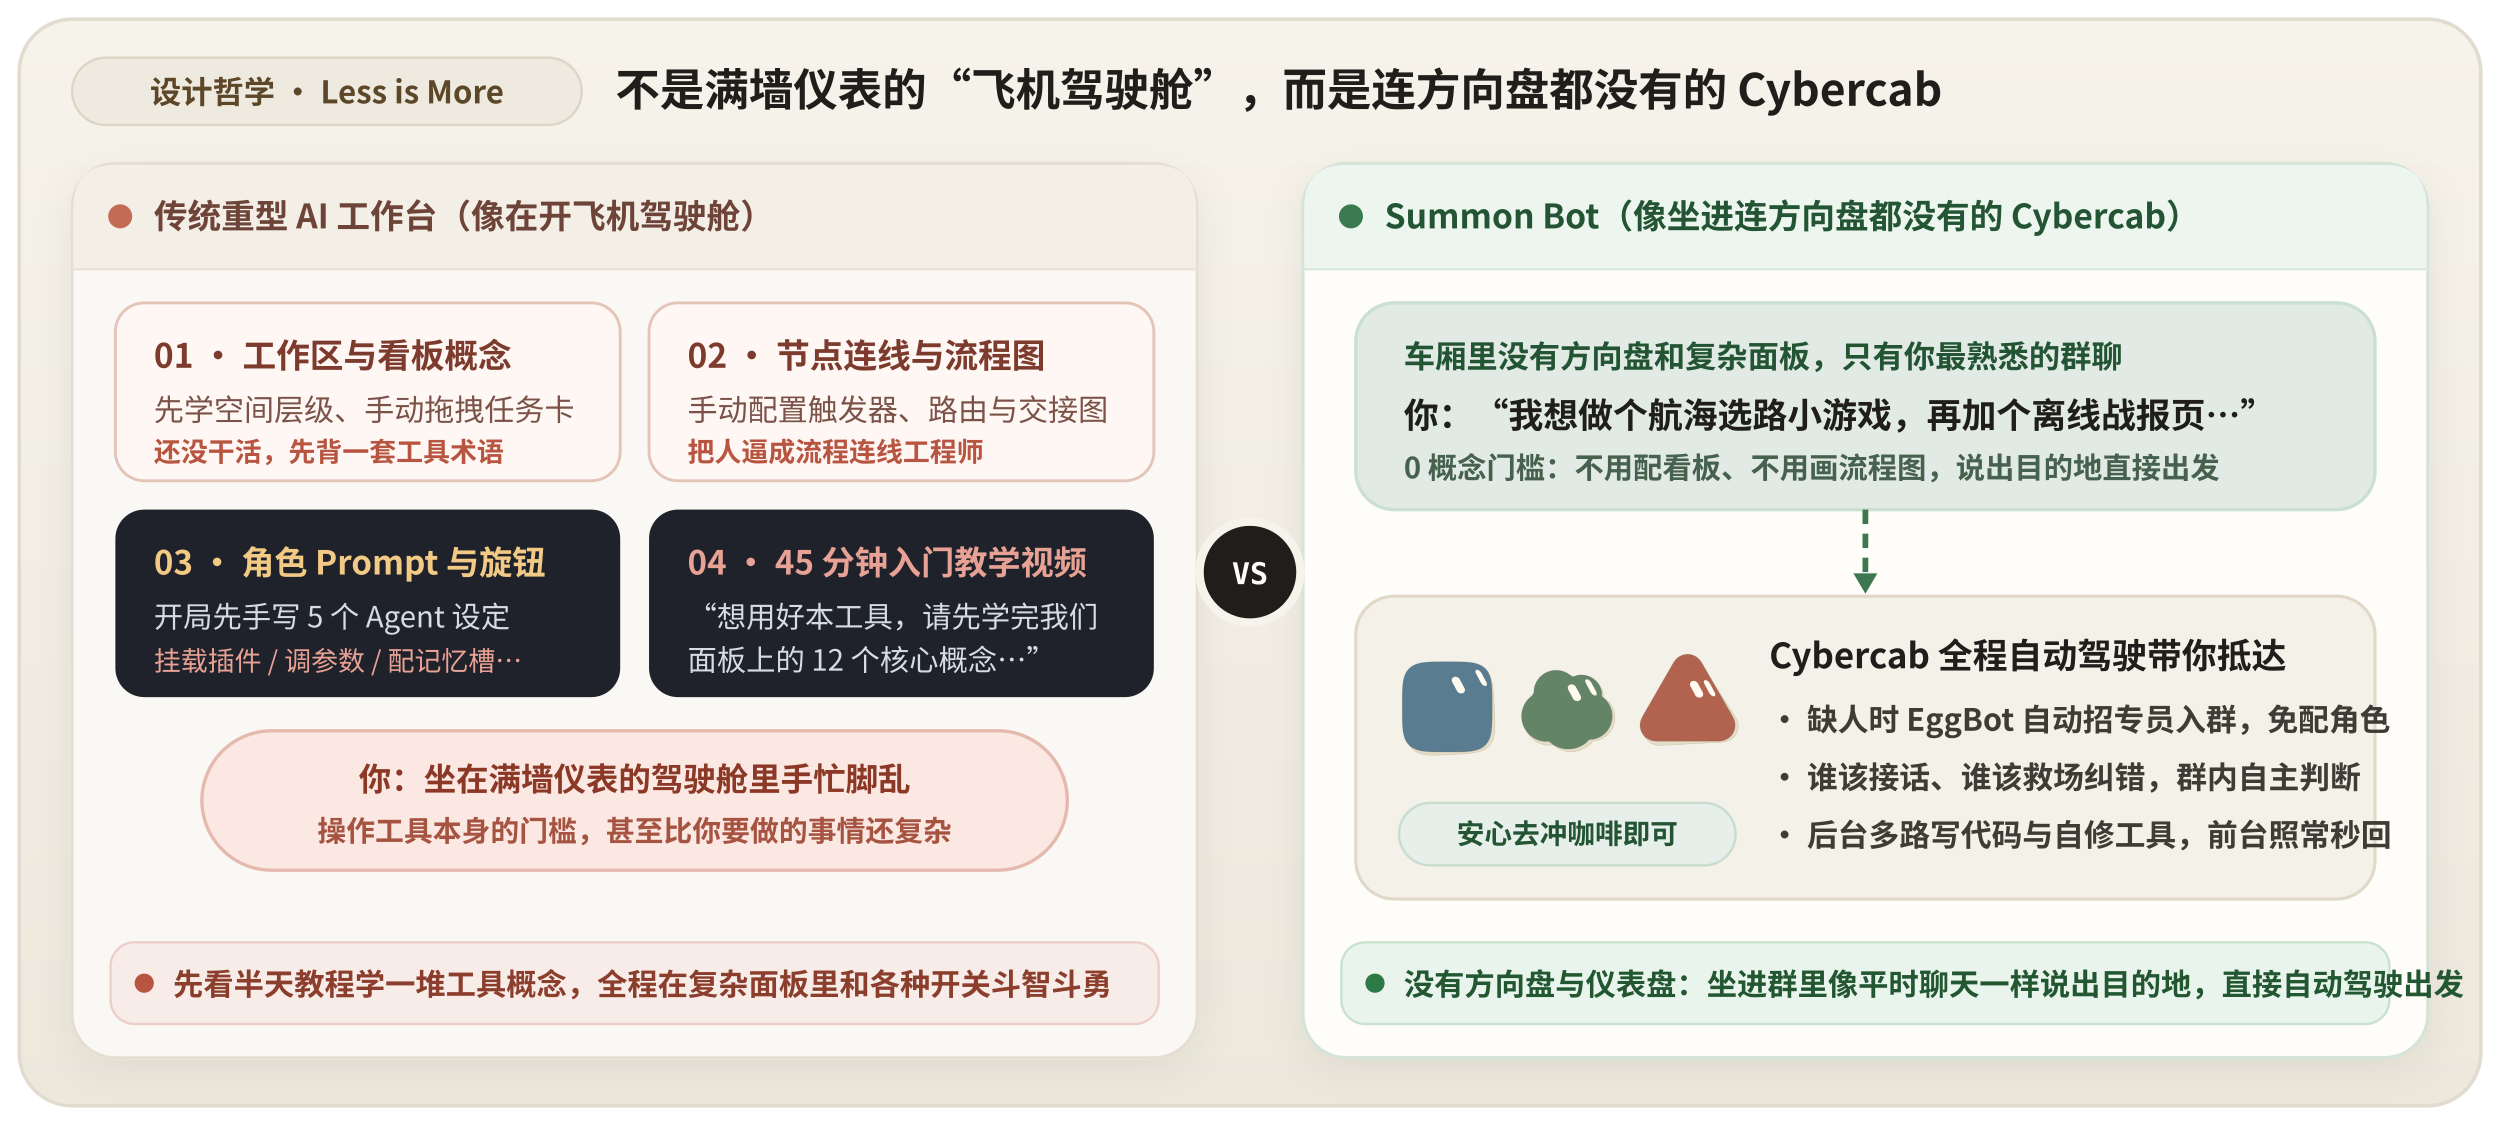
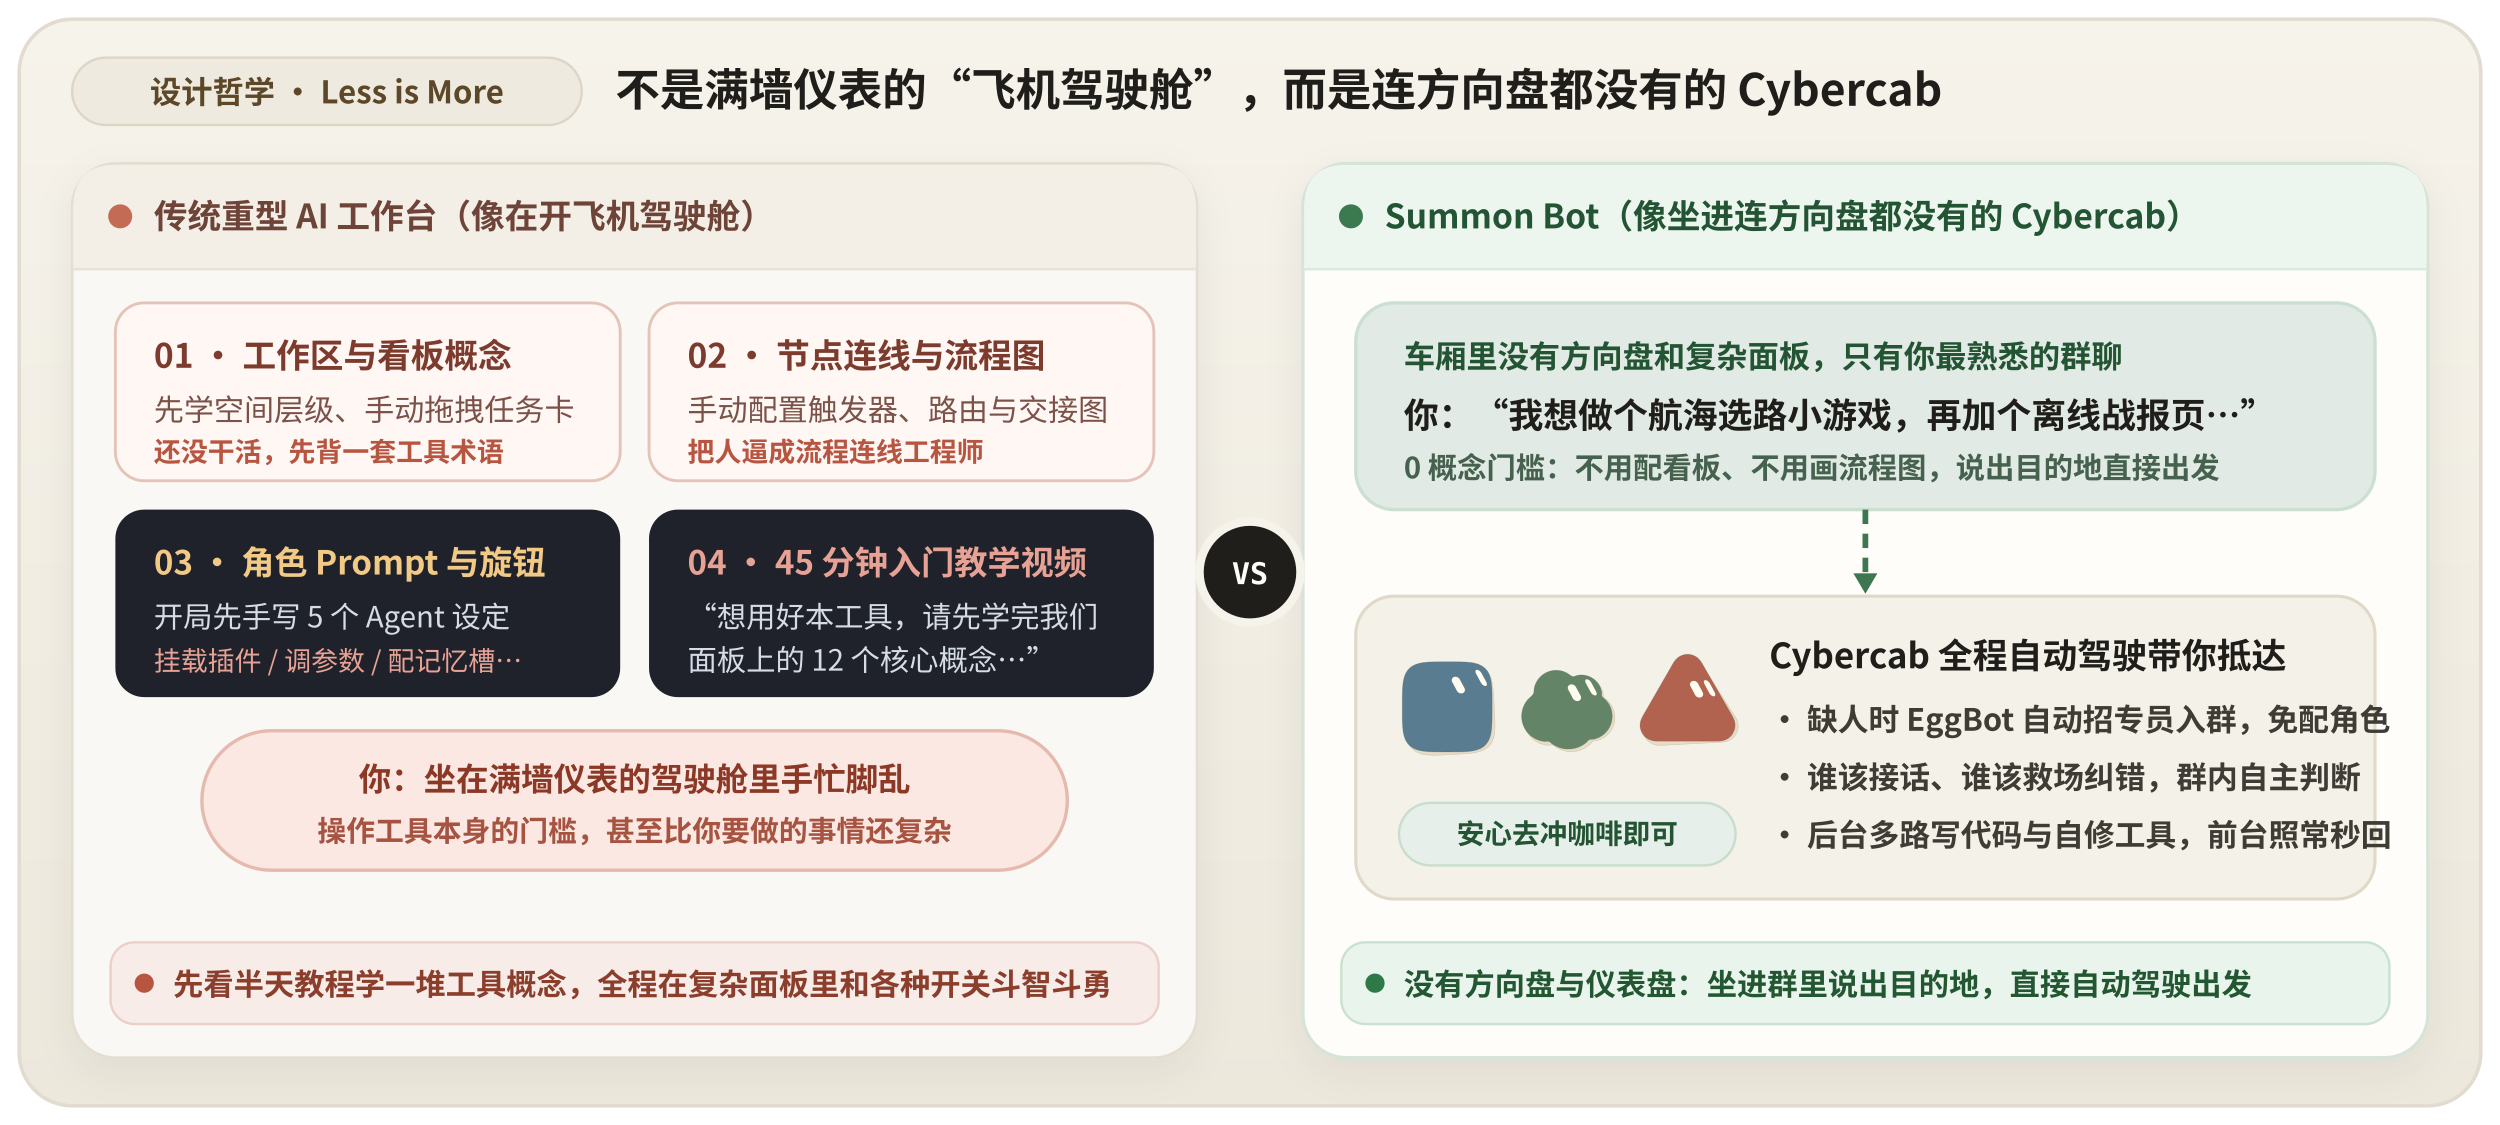
<svg xmlns="http://www.w3.org/2000/svg" viewBox="0 0 1040 468" width="100%" height="100%" style="display:block">
  <defs>
    <style>
      .font { font-family: "PingFang SC", "Hiragino Sans GB", "Microsoft YaHei", "Noto Sans CJK SC", -apple-system, BlinkMacSystemFont, "Segoe UI", sans-serif; }
      .mono { font-family: "JetBrains Mono", "Cascadia Code", Consolas, monospace; }
      .flow { stroke-dasharray: 6 4; animation: dash 12s linear infinite; }
      @keyframes dash { to { stroke-dashoffset: -90; } }
    </style>
    <linearGradient id="cmp-cybercab-zh-bg" x1="0" y1="0" x2="0" y2="1">
      <stop offset="0%" stop-color="#F6F3EB" />
      <stop offset="100%" stop-color="#EDE8DC" />
    </linearGradient>
    <filter id="cmp-cybercab-zh-shadow" x="-3%" y="-4%" width="106%" height="112%">
      <feDropShadow dx="0" dy="5" stdDeviation="8" flood-color="#221E17" flood-opacity="0.06" />
    </filter>
    <g id="cmp-cybercab-zh-av-lead">
      <path d="M96.09 0.28C96.09 3.44 96.09 6.57 96.09 9.76C96.08 12.95 96.09 16.14 96.06 19.42C96.04 22.7 96.02 26.01 95.93 29.43C95.85 32.84 95.77 36.34 95.53 39.91C95.29 43.49 95.05 47.18 94.51 50.87C93.97 54.56 93.37 58.4 92.31 62.05C91.25 65.69 89.97 69.43 88.17 72.74C86.37 76.04 84.13 79.23 81.5 81.87C78.87 84.51 75.68 86.76 72.39 88.57C69.1 90.38 65.37 91.66 61.74 92.72C58.11 93.78 54.28 94.39 50.6 94.93C46.92 95.47 43.24 95.72 39.67 95.96C36.11 96.19 32.63 96.27 29.23 96.36C25.82 96.45 22.52 96.46 19.25 96.49C15.98 96.51 12.8 96.51 9.62 96.51C6.45 96.52 3.33 96.51 0.18 96.51C-2.97 96.51 -6.09 96.52 -9.27 96.51C-12.45 96.51 -15.63 96.51 -18.89 96.49C-22.16 96.46 -25.47 96.45 -28.87 96.36C-32.27 96.27 -35.76 96.19 -39.32 95.96C-42.88 95.72 -46.57 95.47 -50.24 94.93C-53.92 94.39 -57.75 93.78 -61.38 92.72C-65.01 91.66 -68.74 90.38 -72.03 88.57C-75.33 86.76 -78.51 84.51 -81.14 81.87C-83.77 79.23 -86.01 76.04 -87.81 72.74C-89.61 69.43 -90.89 65.69 -91.95 62.05C-93.01 58.4 -93.62 54.56 -94.16 50.87C-94.69 47.18 -94.94 43.49 -95.18 39.91C-95.41 36.34 -95.49 32.84 -95.58 29.43C-95.67 26.01 -95.68 22.7 -95.7 19.42C-95.73 16.14 -95.72 12.95 -95.73 9.76C-95.73 6.57 -95.73 3.44 -95.73 0.28C-95.73 -2.88 -95.73 -6.01 -95.73 -9.2C-95.72 -12.39 -95.73 -15.58 -95.7 -18.85C-95.68 -22.13 -95.67 -25.45 -95.58 -28.86C-95.49 -32.28 -95.41 -35.77 -95.18 -39.35C-94.94 -42.92 -94.69 -46.62 -94.16 -50.31C-93.62 -54 -93.01 -57.84 -91.95 -61.48C-90.89 -65.13 -89.61 -68.87 -87.81 -72.17C-86.01 -75.48 -83.77 -78.67 -81.14 -81.31C-78.51 -83.95 -75.33 -86.2 -72.03 -88.01C-68.74 -89.81 -65.01 -91.1 -61.38 -92.16C-57.75 -93.22 -53.92 -93.83 -50.24 -94.37C-46.57 -94.91 -42.88 -95.15 -39.32 -95.39C-35.76 -95.63 -32.27 -95.71 -28.87 -95.8C-25.47 -95.89 -22.16 -95.9 -18.89 -95.92C-15.63 -95.95 -12.45 -95.94 -9.27 -95.95C-6.09 -95.95 -2.97 -95.95 0.18 -95.95C3.33 -95.95 6.45 -95.95 9.62 -95.95C12.8 -95.94 15.98 -95.95 19.25 -95.92C22.52 -95.9 25.82 -95.89 29.23 -95.8C32.63 -95.71 36.11 -95.63 39.67 -95.39C43.24 -95.15 46.92 -94.91 50.6 -94.37C54.28 -93.83 58.11 -93.22 61.74 -92.16C65.37 -91.1 69.1 -89.81 72.39 -88.01C75.68 -86.2 78.87 -83.95 81.5 -81.31C84.13 -78.67 86.37 -75.48 88.17 -72.17C89.97 -68.87 91.25 -65.13 92.31 -61.48C93.37 -57.84 93.97 -54 94.51 -50.31C95.05 -46.62 95.29 -42.92 95.53 -39.35C95.77 -35.77 95.85 -32.28 95.93 -28.86C96.02 -25.45 96.04 -22.13 96.06 -18.85C96.09 -15.58 96.08 -12.39 96.09 -9.2C96.09 -6.01 96.09 -2.88 96.09 0.28Z" transform="translate(4.5 5.5) rotate(-3)" fill="#E6DDC8" stroke="#CFC4AB" stroke-width="1.2" />
      <path d="M96.09 0.28C96.09 3.44 96.09 6.57 96.09 9.76C96.08 12.95 96.09 16.14 96.06 19.42C96.04 22.7 96.02 26.01 95.93 29.43C95.85 32.84 95.77 36.34 95.53 39.91C95.29 43.49 95.05 47.18 94.51 50.87C93.97 54.56 93.37 58.4 92.31 62.05C91.25 65.69 89.97 69.43 88.17 72.74C86.37 76.04 84.13 79.23 81.5 81.87C78.87 84.51 75.68 86.76 72.39 88.57C69.1 90.38 65.37 91.66 61.74 92.72C58.11 93.78 54.28 94.39 50.6 94.93C46.92 95.47 43.24 95.72 39.67 95.96C36.11 96.19 32.63 96.27 29.23 96.36C25.82 96.45 22.52 96.46 19.25 96.49C15.98 96.51 12.8 96.51 9.62 96.51C6.45 96.52 3.33 96.51 0.18 96.51C-2.97 96.51 -6.09 96.52 -9.27 96.51C-12.45 96.51 -15.63 96.51 -18.89 96.49C-22.16 96.46 -25.47 96.45 -28.87 96.36C-32.27 96.27 -35.76 96.19 -39.32 95.96C-42.88 95.72 -46.57 95.47 -50.24 94.93C-53.92 94.39 -57.75 93.78 -61.38 92.72C-65.01 91.66 -68.74 90.38 -72.03 88.57C-75.33 86.76 -78.51 84.51 -81.14 81.87C-83.77 79.23 -86.01 76.04 -87.81 72.74C-89.61 69.43 -90.89 65.69 -91.95 62.05C-93.01 58.4 -93.62 54.56 -94.16 50.87C-94.69 47.18 -94.94 43.49 -95.18 39.91C-95.41 36.34 -95.49 32.84 -95.58 29.43C-95.67 26.01 -95.68 22.7 -95.7 19.42C-95.73 16.14 -95.72 12.95 -95.73 9.76C-95.73 6.57 -95.73 3.44 -95.73 0.28C-95.73 -2.88 -95.73 -6.01 -95.73 -9.2C-95.72 -12.39 -95.73 -15.58 -95.7 -18.85C-95.68 -22.13 -95.67 -25.45 -95.58 -28.86C-95.49 -32.28 -95.41 -35.77 -95.18 -39.35C-94.94 -42.92 -94.69 -46.62 -94.16 -50.31C-93.62 -54 -93.01 -57.84 -91.95 -61.48C-90.89 -65.13 -89.61 -68.87 -87.81 -72.17C-86.01 -75.48 -83.77 -78.67 -81.14 -81.31C-78.51 -83.95 -75.33 -86.2 -72.03 -88.01C-68.74 -89.81 -65.01 -91.1 -61.38 -92.16C-57.75 -93.22 -53.92 -93.83 -50.24 -94.37C-46.57 -94.91 -42.88 -95.15 -39.32 -95.39C-35.76 -95.63 -32.27 -95.71 -28.87 -95.8C-25.47 -95.89 -22.16 -95.9 -18.89 -95.92C-15.63 -95.95 -12.45 -95.94 -9.27 -95.95C-6.09 -95.95 -2.97 -95.95 0.18 -95.95C3.33 -95.95 6.45 -95.95 9.62 -95.95C12.8 -95.94 15.98 -95.95 19.25 -95.92C22.52 -95.9 25.82 -95.89 29.23 -95.8C32.63 -95.71 36.11 -95.63 39.67 -95.39C43.24 -95.15 46.92 -94.91 50.6 -94.37C54.28 -93.83 58.11 -93.22 61.74 -92.16C65.37 -91.1 69.1 -89.81 72.39 -88.01C75.68 -86.2 78.87 -83.95 81.5 -81.31C84.13 -78.67 86.37 -75.48 88.17 -72.17C89.97 -68.87 91.25 -65.13 92.31 -61.48C93.37 -57.84 93.97 -54 94.51 -50.31C95.05 -46.62 95.29 -42.92 95.53 -39.35C95.77 -35.77 95.85 -32.28 95.93 -28.86C96.02 -25.45 96.04 -22.13 96.06 -18.85C96.09 -15.58 96.08 -12.39 96.09 -9.2C96.09 -6.01 96.09 -2.88 96.09 0.28Z" fill="#597C91" stroke="#414A3C" stroke-width="1.6" stroke-opacity="0.22" />
      <path d="M-9.3 -11.3A9.3 9.3 0 0 1 0 -20.6L0 -20.6A9.3 9.3 0 0 1 9.3 -11.3L9.3 11.3A9.3 9.3 0 0 1 0 20.6L0 20.6A9.3 9.3 0 0 1 -9.3 11.3Z" transform="matrix(0.86,-0.32,0.45,0.84,23.94,-46.19)" fill="#FFFBF0" opacity="1" />
      <path d="M-9.3 -11.3A9.3 9.3 0 0 1 0 -20.6L0 -20.6A9.3 9.3 0 0 1 9.3 -11.3L9.3 11.3A9.3 9.3 0 0 1 0 20.6L0 20.6A9.3 9.3 0 0 1 -9.3 11.3Z" transform="matrix(0.63,-0.05,0.45,0.84,72.7,-61.51)" fill="#FFFBF0" opacity="1" />
    </g>
    <g id="cmp-cybercab-zh-av-ui">
      <path d="M91.75 0.27C93.05 3.26 94.07 6.43 94.76 9.62C95.46 12.81 95.84 16.12 95.9 19.39C95.96 22.65 95.69 25.97 95.12 29.18C94.54 32.39 93.63 35.6 92.44 38.64C91.25 41.67 89.73 44.64 87.97 47.39C86.22 50.13 84.15 52.75 81.89 55.09C79.64 57.43 77.1 59.6 74.43 61.45C71.76 63.31 68.85 64.93 65.87 66.23C62.89 67.52 59.72 68.55 56.54 69.23C53.37 69.92 49.46 69.17 46.81 70.35C44.16 71.53 42.85 74.46 40.65 76.3C38.46 78.15 36.1 79.87 33.64 81.4C31.18 82.92 28.58 84.29 25.91 85.45C23.24 86.61 20.44 87.58 17.62 88.34C14.8 89.1 11.88 89.66 8.97 89.99C6.06 90.32 3.1 90.44 0.17 90.35C-2.75 90.25 -5.7 89.93 -8.57 89.4C-11.44 88.88 -14.3 88.13 -17.05 87.2C-19.8 86.26 -22.5 85.11 -25.07 83.8C-27.63 82.48 -30.09 80.92 -32.44 79.31C-34.79 77.71 -36.42 75.04 -39.17 74.17C-41.93 73.3 -45.72 74.42 -48.97 74.1C-52.21 73.78 -55.5 73.15 -58.66 72.24C-61.81 71.32 -64.94 70.09 -67.89 68.6C-70.84 67.11 -73.7 65.32 -76.34 63.31C-78.97 61.29 -81.46 58.99 -83.68 56.52C-85.9 54.05 -87.93 51.32 -89.66 48.48C-91.4 45.63 -92.89 42.57 -94.06 39.46C-95.24 36.34 -96.14 33.06 -96.73 29.78C-97.31 26.5 -97.59 23.11 -97.56 19.78C-97.53 16.46 -97.18 13.08 -96.54 9.83C-95.91 6.58 -94.95 3.33 -93.73 0.27C-92.51 -2.8 -90.99 -5.8 -89.24 -8.57C-87.5 -11.35 -85.47 -14 -83.27 -16.4C-81.07 -18.79 -77.98 -20.74 -76.04 -22.94C-74.1 -25.14 -72.48 -27.1 -71.63 -29.59C-70.78 -32.08 -71.41 -35.16 -70.94 -37.9C-70.47 -40.63 -69.76 -43.38 -68.82 -46.01C-67.87 -48.64 -66.68 -51.24 -65.29 -53.67C-63.9 -56.11 -62.27 -58.46 -60.47 -60.62C-58.67 -62.77 -56.65 -64.81 -54.5 -66.61C-52.35 -68.42 -50 -70.07 -47.57 -71.47C-45.14 -72.87 -42.54 -74.07 -39.91 -75.01C-37.27 -75.96 -34.52 -76.68 -31.77 -77.15C-29.02 -77.62 -26.2 -77.85 -23.42 -77.83C-20.65 -77.81 -17.85 -77.54 -15.15 -77.04C-12.44 -76.55 -9.75 -75.8 -7.2 -74.86C-4.65 -73.92 -2.15 -72.73 0.17 -71.39C2.5 -70.05 4.62 -67.98 6.75 -66.8C8.88 -65.62 10.69 -64.34 12.97 -64.33C15.25 -64.31 17.87 -66.16 20.41 -66.73C22.96 -67.31 25.62 -67.67 28.24 -67.78C30.87 -67.89 33.57 -67.76 36.19 -67.39C38.81 -67.02 41.45 -66.4 43.98 -65.55C46.5 -64.71 48.99 -63.61 51.33 -62.31C53.66 -61.02 55.92 -59.48 57.98 -57.77C60.04 -56.07 61.98 -54.14 63.7 -52.08C65.42 -50.02 66.98 -47.77 68.29 -45.43C69.61 -43.1 70.73 -40.6 71.59 -38.06C72.46 -35.53 73.1 -32.87 73.49 -30.23C73.89 -27.58 72.76 -24.6 73.94 -22.2C75.13 -19.79 78.43 -18.11 80.6 -15.8C82.78 -13.48 85.11 -10.99 86.97 -8.32C88.82 -5.64 90.45 -2.72 91.75 0.27Z" transform="translate(4.5 5.5) rotate(-3)" fill="#E6DDC8" stroke="#CFC4AB" stroke-width="1.2" />
      <path d="M91.75 0.27C93.05 3.26 94.07 6.43 94.76 9.62C95.46 12.81 95.84 16.12 95.9 19.39C95.96 22.65 95.69 25.97 95.12 29.18C94.54 32.39 93.63 35.6 92.44 38.64C91.25 41.67 89.73 44.64 87.97 47.39C86.22 50.13 84.15 52.75 81.89 55.09C79.64 57.43 77.1 59.6 74.43 61.45C71.76 63.31 68.85 64.93 65.87 66.23C62.89 67.52 59.72 68.55 56.54 69.23C53.37 69.92 49.46 69.17 46.81 70.35C44.16 71.53 42.85 74.46 40.65 76.3C38.46 78.15 36.1 79.87 33.64 81.4C31.18 82.92 28.58 84.29 25.91 85.45C23.24 86.61 20.44 87.58 17.62 88.34C14.8 89.1 11.88 89.66 8.97 89.99C6.06 90.32 3.1 90.44 0.17 90.35C-2.75 90.25 -5.7 89.93 -8.57 89.4C-11.44 88.88 -14.3 88.13 -17.05 87.2C-19.8 86.26 -22.5 85.11 -25.07 83.8C-27.63 82.48 -30.09 80.92 -32.44 79.31C-34.79 77.71 -36.42 75.04 -39.17 74.17C-41.93 73.3 -45.72 74.42 -48.97 74.1C-52.21 73.78 -55.5 73.15 -58.66 72.24C-61.81 71.32 -64.94 70.09 -67.89 68.6C-70.84 67.11 -73.7 65.32 -76.34 63.31C-78.97 61.29 -81.46 58.99 -83.68 56.52C-85.9 54.05 -87.93 51.32 -89.66 48.48C-91.4 45.63 -92.89 42.57 -94.06 39.46C-95.24 36.34 -96.14 33.06 -96.73 29.78C-97.31 26.5 -97.59 23.11 -97.56 19.78C-97.53 16.46 -97.18 13.08 -96.54 9.83C-95.91 6.58 -94.95 3.33 -93.73 0.27C-92.51 -2.8 -90.99 -5.8 -89.24 -8.57C-87.5 -11.35 -85.47 -14 -83.27 -16.4C-81.07 -18.79 -77.98 -20.74 -76.04 -22.94C-74.1 -25.14 -72.48 -27.1 -71.63 -29.59C-70.78 -32.08 -71.41 -35.16 -70.94 -37.9C-70.47 -40.63 -69.76 -43.38 -68.82 -46.01C-67.87 -48.64 -66.68 -51.24 -65.29 -53.67C-63.9 -56.11 -62.27 -58.46 -60.47 -60.62C-58.67 -62.77 -56.65 -64.81 -54.5 -66.61C-52.35 -68.42 -50 -70.07 -47.57 -71.47C-45.14 -72.87 -42.54 -74.07 -39.91 -75.01C-37.27 -75.96 -34.52 -76.68 -31.77 -77.15C-29.02 -77.62 -26.2 -77.85 -23.42 -77.83C-20.65 -77.81 -17.85 -77.54 -15.15 -77.04C-12.44 -76.55 -9.75 -75.8 -7.2 -74.86C-4.65 -73.92 -2.15 -72.73 0.17 -71.39C2.5 -70.05 4.62 -67.98 6.75 -66.8C8.88 -65.62 10.69 -64.34 12.97 -64.33C15.25 -64.31 17.87 -66.16 20.41 -66.73C22.96 -67.31 25.62 -67.67 28.24 -67.78C30.87 -67.89 33.57 -67.76 36.19 -67.39C38.81 -67.02 41.45 -66.4 43.98 -65.55C46.5 -64.71 48.99 -63.61 51.33 -62.31C53.66 -61.02 55.92 -59.48 57.98 -57.77C60.04 -56.07 61.98 -54.14 63.7 -52.08C65.42 -50.02 66.98 -47.77 68.29 -45.43C69.61 -43.1 70.73 -40.6 71.59 -38.06C72.46 -35.53 73.1 -32.87 73.49 -30.23C73.89 -27.58 72.76 -24.6 73.94 -22.2C75.13 -19.79 78.43 -18.11 80.6 -15.8C82.78 -13.48 85.11 -10.99 86.97 -8.32C88.82 -5.64 90.45 -2.72 91.75 0.27Z" fill="#648468" stroke="#414A3C" stroke-width="1.6" stroke-opacity="0.22" />
      <path d="M-9.3 -11.3A9.3 9.3 0 0 1 0 -20.6L0 -20.6A9.3 9.3 0 0 1 9.3 -11.3L9.3 11.3A9.3 9.3 0 0 1 0 20.6L0 20.6A9.3 9.3 0 0 1 -9.3 11.3Z" transform="matrix(0.87,-0.32,0.45,0.84,15.2,-29.87)" fill="#FFFBF0" opacity="1" />
      <path d="M-9.3 -11.3A9.3 9.3 0 0 1 0 -20.6L0 -20.6A9.3 9.3 0 0 1 9.3 -11.3L9.3 11.3A9.3 9.3 0 0 1 0 20.6L0 20.6A9.3 9.3 0 0 1 -9.3 11.3Z" transform="matrix(0.63,-0.05,0.45,0.84,50.53,-41.27)" fill="#FFFBF0" opacity="1" />
    </g>
    <g id="cmp-cybercab-zh-av-tool">
      <path d="M84.47 0.28C86.07 3.07 87.73 5.95 89.55 9.11C91.38 12.28 93.59 15.67 95.41 19.29C97.23 22.9 99.45 26.96 100.47 30.81C101.5 34.66 101.84 38.69 101.54 42.41C101.24 46.13 100.12 49.77 98.67 53.1C97.21 56.43 95.29 59.71 92.82 62.39C90.36 65.08 87.26 67.45 83.9 69.22C80.54 70.99 76.63 72.29 72.66 73.01C68.69 73.73 64.04 73.44 60.09 73.53C56.14 73.61 52.44 73.53 48.96 73.53C45.47 73.53 42.29 73.53 39.2 73.53C36.11 73.53 33.23 73.53 30.42 73.53C27.6 73.53 24.94 73.53 22.32 73.53C19.7 73.53 17.19 73.53 14.7 73.53C12.21 73.53 9.79 73.53 7.37 73.53C4.95 73.53 2.57 73.53 0.18 73.53C-2.22 73.53 -4.59 73.53 -7.01 73.53C-9.43 73.53 -11.85 73.53 -14.34 73.53C-16.83 73.53 -19.35 73.53 -21.97 73.53C-24.59 73.53 -27.25 73.53 -30.06 73.53C-32.87 73.53 -35.75 73.53 -38.84 73.53C-41.93 73.53 -45.12 73.53 -48.6 73.53C-52.08 73.53 -55.78 73.61 -59.73 73.53C-63.68 73.44 -68.33 73.73 -72.3 73.01C-76.27 72.29 -80.18 70.99 -83.54 69.22C-86.9 67.45 -90.01 65.08 -92.47 62.39C-94.93 59.71 -96.86 56.43 -98.31 53.1C-99.76 49.77 -100.88 46.13 -101.19 42.41C-101.49 38.69 -101.14 34.66 -100.12 30.81C-99.1 26.96 -96.87 22.9 -95.05 19.29C-93.23 15.67 -91.02 12.28 -89.2 9.11C-87.37 5.95 -85.72 3.07 -84.11 0.28C-82.51 -2.5 -81.03 -5.08 -79.58 -7.6C-78.13 -10.12 -76.77 -12.48 -75.43 -14.81C-74.09 -17.13 -72.82 -19.35 -71.55 -21.55C-70.29 -23.75 -69.07 -25.87 -67.85 -27.99C-66.63 -30.11 -65.44 -32.18 -64.24 -34.26C-63.04 -36.35 -61.85 -38.41 -60.65 -40.5C-59.45 -42.59 -58.25 -44.67 -57.02 -46.81C-55.78 -48.95 -54.55 -51.1 -53.26 -53.34C-51.98 -55.57 -50.67 -57.83 -49.3 -60.22C-47.93 -62.6 -46.54 -65.03 -45.04 -67.62C-43.55 -70.22 -42.01 -72.89 -40.34 -75.79C-38.68 -78.68 -36.95 -81.7 -35.03 -85.01C-33.11 -88.33 -31.22 -92.35 -28.82 -95.65C-26.43 -98.95 -23.68 -102.4 -20.66 -104.81C-17.63 -107.22 -14.13 -108.91 -10.66 -110.12C-7.19 -111.34 -3.43 -112.1 0.18 -112.1C3.79 -112.1 7.54 -111.34 11.02 -110.12C14.49 -108.91 17.99 -107.22 21.01 -104.81C24.04 -102.4 26.78 -98.95 29.18 -95.65C31.58 -92.35 33.47 -88.33 35.39 -85.01C37.31 -81.7 39.03 -78.68 40.7 -75.79C42.37 -72.89 43.91 -70.22 45.4 -67.62C46.89 -65.03 48.29 -62.6 49.66 -60.22C51.03 -57.83 52.33 -55.57 53.62 -53.34C54.9 -51.1 56.14 -48.95 57.37 -46.81C58.6 -44.67 59.8 -42.59 61.01 -40.5C62.21 -38.41 63.39 -36.35 64.59 -34.26C65.79 -32.18 66.98 -30.11 68.2 -27.99C69.42 -25.87 70.64 -23.75 71.91 -21.55C73.17 -19.35 74.45 -17.13 75.79 -14.81C77.13 -12.48 78.49 -10.12 79.94 -7.6C81.38 -5.08 82.87 -2.5 84.47 0.28Z" transform="translate(4.5 5.5) rotate(-3)" fill="#E6DDC8" stroke="#CFC4AB" stroke-width="1.2" />
      <path d="M84.47 0.28C86.07 3.07 87.73 5.95 89.55 9.11C91.38 12.28 93.59 15.67 95.41 19.29C97.23 22.9 99.45 26.96 100.47 30.81C101.5 34.66 101.84 38.69 101.54 42.41C101.24 46.13 100.12 49.77 98.67 53.1C97.21 56.43 95.29 59.71 92.82 62.39C90.36 65.08 87.26 67.45 83.9 69.22C80.54 70.99 76.63 72.29 72.66 73.01C68.69 73.73 64.04 73.44 60.09 73.53C56.14 73.61 52.44 73.53 48.96 73.53C45.47 73.53 42.29 73.53 39.2 73.53C36.11 73.53 33.23 73.53 30.42 73.53C27.6 73.53 24.94 73.53 22.32 73.53C19.7 73.53 17.19 73.53 14.7 73.53C12.21 73.53 9.79 73.53 7.37 73.53C4.95 73.53 2.57 73.53 0.18 73.53C-2.22 73.53 -4.59 73.53 -7.01 73.53C-9.43 73.53 -11.85 73.53 -14.34 73.53C-16.83 73.53 -19.35 73.53 -21.97 73.53C-24.59 73.53 -27.25 73.53 -30.06 73.53C-32.87 73.53 -35.75 73.53 -38.84 73.53C-41.93 73.53 -45.12 73.53 -48.6 73.53C-52.08 73.53 -55.78 73.61 -59.73 73.53C-63.68 73.44 -68.33 73.73 -72.3 73.01C-76.27 72.29 -80.18 70.99 -83.54 69.22C-86.9 67.45 -90.01 65.08 -92.47 62.39C-94.93 59.71 -96.86 56.43 -98.31 53.1C-99.76 49.77 -100.88 46.13 -101.19 42.41C-101.49 38.69 -101.14 34.66 -100.12 30.81C-99.1 26.96 -96.87 22.9 -95.05 19.29C-93.23 15.67 -91.02 12.28 -89.2 9.11C-87.37 5.95 -85.72 3.07 -84.11 0.28C-82.51 -2.5 -81.03 -5.08 -79.58 -7.6C-78.13 -10.12 -76.77 -12.48 -75.43 -14.81C-74.09 -17.13 -72.82 -19.35 -71.55 -21.55C-70.29 -23.75 -69.07 -25.87 -67.85 -27.99C-66.63 -30.11 -65.44 -32.18 -64.24 -34.26C-63.04 -36.35 -61.85 -38.41 -60.65 -40.5C-59.45 -42.59 -58.25 -44.67 -57.02 -46.81C-55.78 -48.95 -54.55 -51.1 -53.26 -53.34C-51.98 -55.57 -50.67 -57.83 -49.3 -60.22C-47.93 -62.6 -46.54 -65.03 -45.04 -67.62C-43.55 -70.22 -42.01 -72.89 -40.34 -75.79C-38.68 -78.68 -36.95 -81.7 -35.03 -85.01C-33.11 -88.33 -31.22 -92.35 -28.82 -95.65C-26.43 -98.95 -23.68 -102.4 -20.66 -104.81C-17.63 -107.22 -14.13 -108.91 -10.66 -110.12C-7.19 -111.34 -3.43 -112.1 0.18 -112.1C3.79 -112.1 7.54 -111.34 11.02 -110.12C14.49 -108.91 17.99 -107.22 21.01 -104.81C24.04 -102.4 26.78 -98.95 29.18 -95.65C31.58 -92.35 33.47 -88.33 35.39 -85.01C37.31 -81.7 39.03 -78.68 40.7 -75.79C42.37 -72.89 43.91 -70.22 45.4 -67.62C46.89 -65.03 48.29 -62.6 49.66 -60.22C51.03 -57.83 52.33 -55.57 53.62 -53.34C54.9 -51.1 56.14 -48.95 57.37 -46.81C58.6 -44.67 59.8 -42.59 61.01 -40.5C62.21 -38.41 63.39 -36.35 64.59 -34.26C65.79 -32.18 66.98 -30.11 68.2 -27.99C69.42 -25.87 70.64 -23.75 71.91 -21.55C73.17 -19.35 74.45 -17.13 75.79 -14.81C77.13 -12.48 78.49 -10.12 79.94 -7.6C81.38 -5.08 82.87 -2.5 84.47 0.28Z" fill="#B2634F" stroke="#414A3C" stroke-width="1.6" stroke-opacity="0.22" />
      <path d="M-9.3 -11.3A9.3 9.3 0 0 1 0 -20.6L0 -20.6A9.3 9.3 0 0 1 9.3 -11.3L9.3 11.3A9.3 9.3 0 0 1 0 20.6L0 20.6A9.3 9.3 0 0 1 -9.3 11.3Z" transform="matrix(0.86,-0.32,0.45,0.84,19.35,-37.27)" fill="#FFFBF0" opacity="1" />
      <path d="M-9.3 -11.3A9.3 9.3 0 0 1 0 -20.6L0 -20.6A9.3 9.3 0 0 1 9.3 -11.3L9.3 11.3A9.3 9.3 0 0 1 0 20.6L0 20.6A9.3 9.3 0 0 1 -9.3 11.3Z" transform="matrix(0.63,-0.05,0.45,0.84,47.12,-39.45)" fill="#FFFBF0" opacity="1" />
    </g>
  </defs>
  <rect x="8" y="8" width="1024" height="452" rx="22" fill="url(#cmp-cybercab-zh-bg)" stroke="#E1DBD0" stroke-width="1.5" />
  <rect x="30" y="24" width="212" height="28" rx="14" fill="#EFEAE0" stroke="#DDD5C5" />
  <text x="136" y="43" text-anchor="middle" class="font" font-size="13" font-weight="700" fill="#5C4828">设计哲学 · Less is More</text>
  <text x="256" y="44" class="font" font-size="18.5" font-weight="800" fill="#1F1E1B">不是满墙仪表的“飞机驾驶舱”，而是连方向盘都没有的 Cybercab</text>
  <g transform="translate(30, 68)">
    <rect width="468" height="372" rx="18" fill="#FAF8F4" stroke="#E4DDD2" stroke-width="1.2" filter="url(#cmp-cybercab-zh-shadow)" />
    <path d="M 18 0.6 H 450 Q 467.4 0.6 467.4 18 V 44 H 0.6 V 18 Q 0.6 0.6 18 0.6 Z" fill="#F3EFE7" />
    <line x1="0" y1="44" x2="468" y2="44" stroke="#E7E1D6" stroke-width="1" />
    <circle cx="20" cy="22" r="5" fill="#C46B55" />
    <text x="34" y="27" class="font" font-size="14" font-weight="700" fill="#6E4439">传统重型 AI 工作台（像在开飞机驾驶舱）</text>
    <g transform="translate(18, 58)">
      <rect width="210" height="74" rx="12" fill="#FFF7F4" stroke="#E4C3B8" stroke-width="1.2" />
      <text x="16" y="27" class="font" font-size="14" font-weight="700" fill="#7D3B2D">01 · 工作区与看板概念</text>
      <text x="16" y="49" class="font" font-size="12.5" fill="#7A5248">先学空间层级、手动拖拽任务卡</text>
      <text x="16" y="66" class="font" font-size="11.2" font-weight="600" fill="#B85540">还没干活，先背一套工具术语</text>
      <rect x="222" y="0" width="210" height="74" rx="12" fill="#FFF7F4" stroke="#E4C3B8" stroke-width="1.2" />
      <text x="238" y="27" class="font" font-size="14" font-weight="700" fill="#7D3B2D">02 · 节点连线与流程图</text>
      <text x="238" y="49" class="font" font-size="12.5" fill="#7A5248">手动配置触发器、路由与交接图</text>
      <text x="238" y="66" class="font" font-size="11.2" font-weight="600" fill="#B85540">把人逼成流程连线工程师</text>
      <rect x="0" y="86" width="210" height="78" rx="12" fill="#1F222A" />
      <text x="16" y="113" class="font" font-size="13.8" font-weight="700" fill="#F2CA85">03 · 角色 Prompt 与旋钮</text>
      <text x="16" y="135" class="font" font-size="12.2" fill="#D5DCE6">开局先手写 5 个 Agent 设定</text>
      <text x="16" y="153" class="font" font-size="11.2" fill="#E8A295">挂载插件 / 调参数 / 配记忆槽…</text>
      <rect x="222" y="86" width="210" height="78" rx="12" fill="#1F222A" />
      <text x="238" y="113" class="font" font-size="13.8" font-weight="700" fill="#E8A295">04 · 45 分钟入门教学视频</text>
      <text x="238" y="135" class="font" font-size="12.2" fill="#D5DCE6">“想用好本工具，请先学完我们</text>
      <text x="238" y="153" class="font" font-size="12.2" fill="#D5DCE6"> 面板上的 12 个核心概念…”</text>
      <rect x="36" y="178" width="360" height="58" rx="29" fill="#FBE8E2" stroke="#E5B9AD" stroke-width="1.4" />
      <text x="216" y="203" text-anchor="middle" class="font" font-size="13.5" font-weight="800" fill="#8C3826">你：坐在满墙仪表的驾驶舱里手忙脚乱</text>
      <text x="216" y="224" text-anchor="middle" class="font" font-size="12" font-weight="600" fill="#A65341">操作工具本身的门槛，甚至比你要做的事情还复杂</text>
    </g>
    <rect x="16" y="324" width="436" height="34" rx="10" fill="#F8ECE9" stroke="#ECCFC8" />
    <circle cx="30" cy="341" r="4" fill="#B85540" />
    <text x="42" y="346" class="font" font-size="12.6" font-weight="700" fill="#8C3E2D">先看半天教程学一堆工具概念，全程在复杂面板里和各种开关斗智斗勇</text>
  </g>
  <g transform="translate(542, 68)">
    <rect width="468" height="372" rx="18" fill="#FFFDF9" stroke="#D5E3D9" stroke-width="1.4" filter="url(#cmp-cybercab-zh-shadow)" />
    <path d="M 18 0.6 H 450 Q 467.4 0.6 467.4 18 V 44 H 0.6 V 18 Q 0.6 0.6 18 0.6 Z" fill="#EDF5EF" />
    <line x1="0" y1="44" x2="468" y2="44" stroke="#DAE8DE" stroke-width="1" />
    <circle cx="20" cy="22" r="5" fill="#3B7A4E" />
    <text x="34" y="27" class="font" font-size="14" font-weight="700" fill="#235433">Summon Bot（像坐进连方向盘都没有的 Cybercab）</text>
    <g transform="translate(22, 58)">
      <rect width="424" height="86" rx="16" fill="#E1EAE4" stroke="#CBE0D2" stroke-width="1.4" />
      <text x="20" y="27" class="font" font-size="13" font-weight="700" fill="#235433">车厢里没有方向盘和复杂面板，只有你最熟悉的群聊</text>
      <text x="20" y="52" class="font" font-size="14.5" font-weight="800" fill="#1F1E1B">你：“我想做个航海选路小游戏，再加个离线战报页…”</text>
      <text x="20" y="73" class="font" font-size="12.2" font-weight="600" fill="#46614E">0 概念门槛：不用配看板、不用画流程图，说出目的地直接出发</text>
    </g>
    <line x1="234" y1="144" x2="234" y2="174" stroke="#3E7650" stroke-width="2.4" class="flow" />
    <polygon points="234.00,179.00 229.00,170.50 239.00,170.50" fill="#3E7650" />
    <g transform="translate(22, 180)">
      <rect width="424" height="126" rx="16" fill="#F4F1E8" stroke="#E0D9C8" stroke-width="1.3" />
      <use href="#cmp-cybercab-zh-av-lead" transform="translate(38.00 46.00) scale(0.195)" />
      <use href="#cmp-cybercab-zh-av-ui" transform="translate(88.00 46.00) scale(0.195)" />
      <use href="#cmp-cybercab-zh-av-tool" transform="translate(138.00 46.00) scale(0.195)" />
      <text x="172" y="30" class="font" font-size="14.5" font-weight="800" fill="#1F1E1B">Cybercab 全程自动驾驶带你抵达</text>
      <text x="172" y="56" class="font" font-size="12.8" font-weight="600" fill="#3F3C35">• 缺人时 EggBot 自动招专员入群，免配角色</text>
      <text x="172" y="80" class="font" font-size="12.8" font-weight="600" fill="#3F3C35">• 谁该接话、谁该救场纠错，群内自主判断</text>
      <text x="172" y="104" class="font" font-size="12.8" font-weight="600" fill="#3F3C35">• 后台多路写代码与自修工具，前台照常秒回</text>
      <rect x="18" y="86" width="140" height="26" rx="13" fill="#E6EFE9" stroke="#C8DDD0" />
      <text x="88" y="103" text-anchor="middle" class="font" font-size="11.5" font-weight="700" fill="#235433">安心去冲咖啡即可</text>
    </g>
    <rect x="16" y="324" width="436" height="34" rx="10" fill="#E9F4EC" stroke="#C9E2D0" />
    <circle cx="30" cy="341" r="4" fill="#2E7A46" />
-     <text x="42" y="346" class="font" font-size="12.6" font-weight="700" fill="#225732">没有方向盘与仪表盘：坐进群里像平时聊天一样说出目的地，直接自动驾驶出发</text>
+     <text x="42" y="346" class="font" font-size="12.6" font-weight="700" fill="#225732">没有方向盘与仪表盘：坐进群里说出目的地，直接自动驾驶出发</text>
  </g>
  <g transform="translate(520, 238)">
    <circle cx="0" cy="0" r="21" fill="#1F1E1B" stroke="#F6F3EB" stroke-width="3.5" />
    <text x="0" y="5" text-anchor="middle" class="mono" font-size="12.5" font-weight="800" fill="#FFFDF8">VS</text>
  </g>
</svg>
